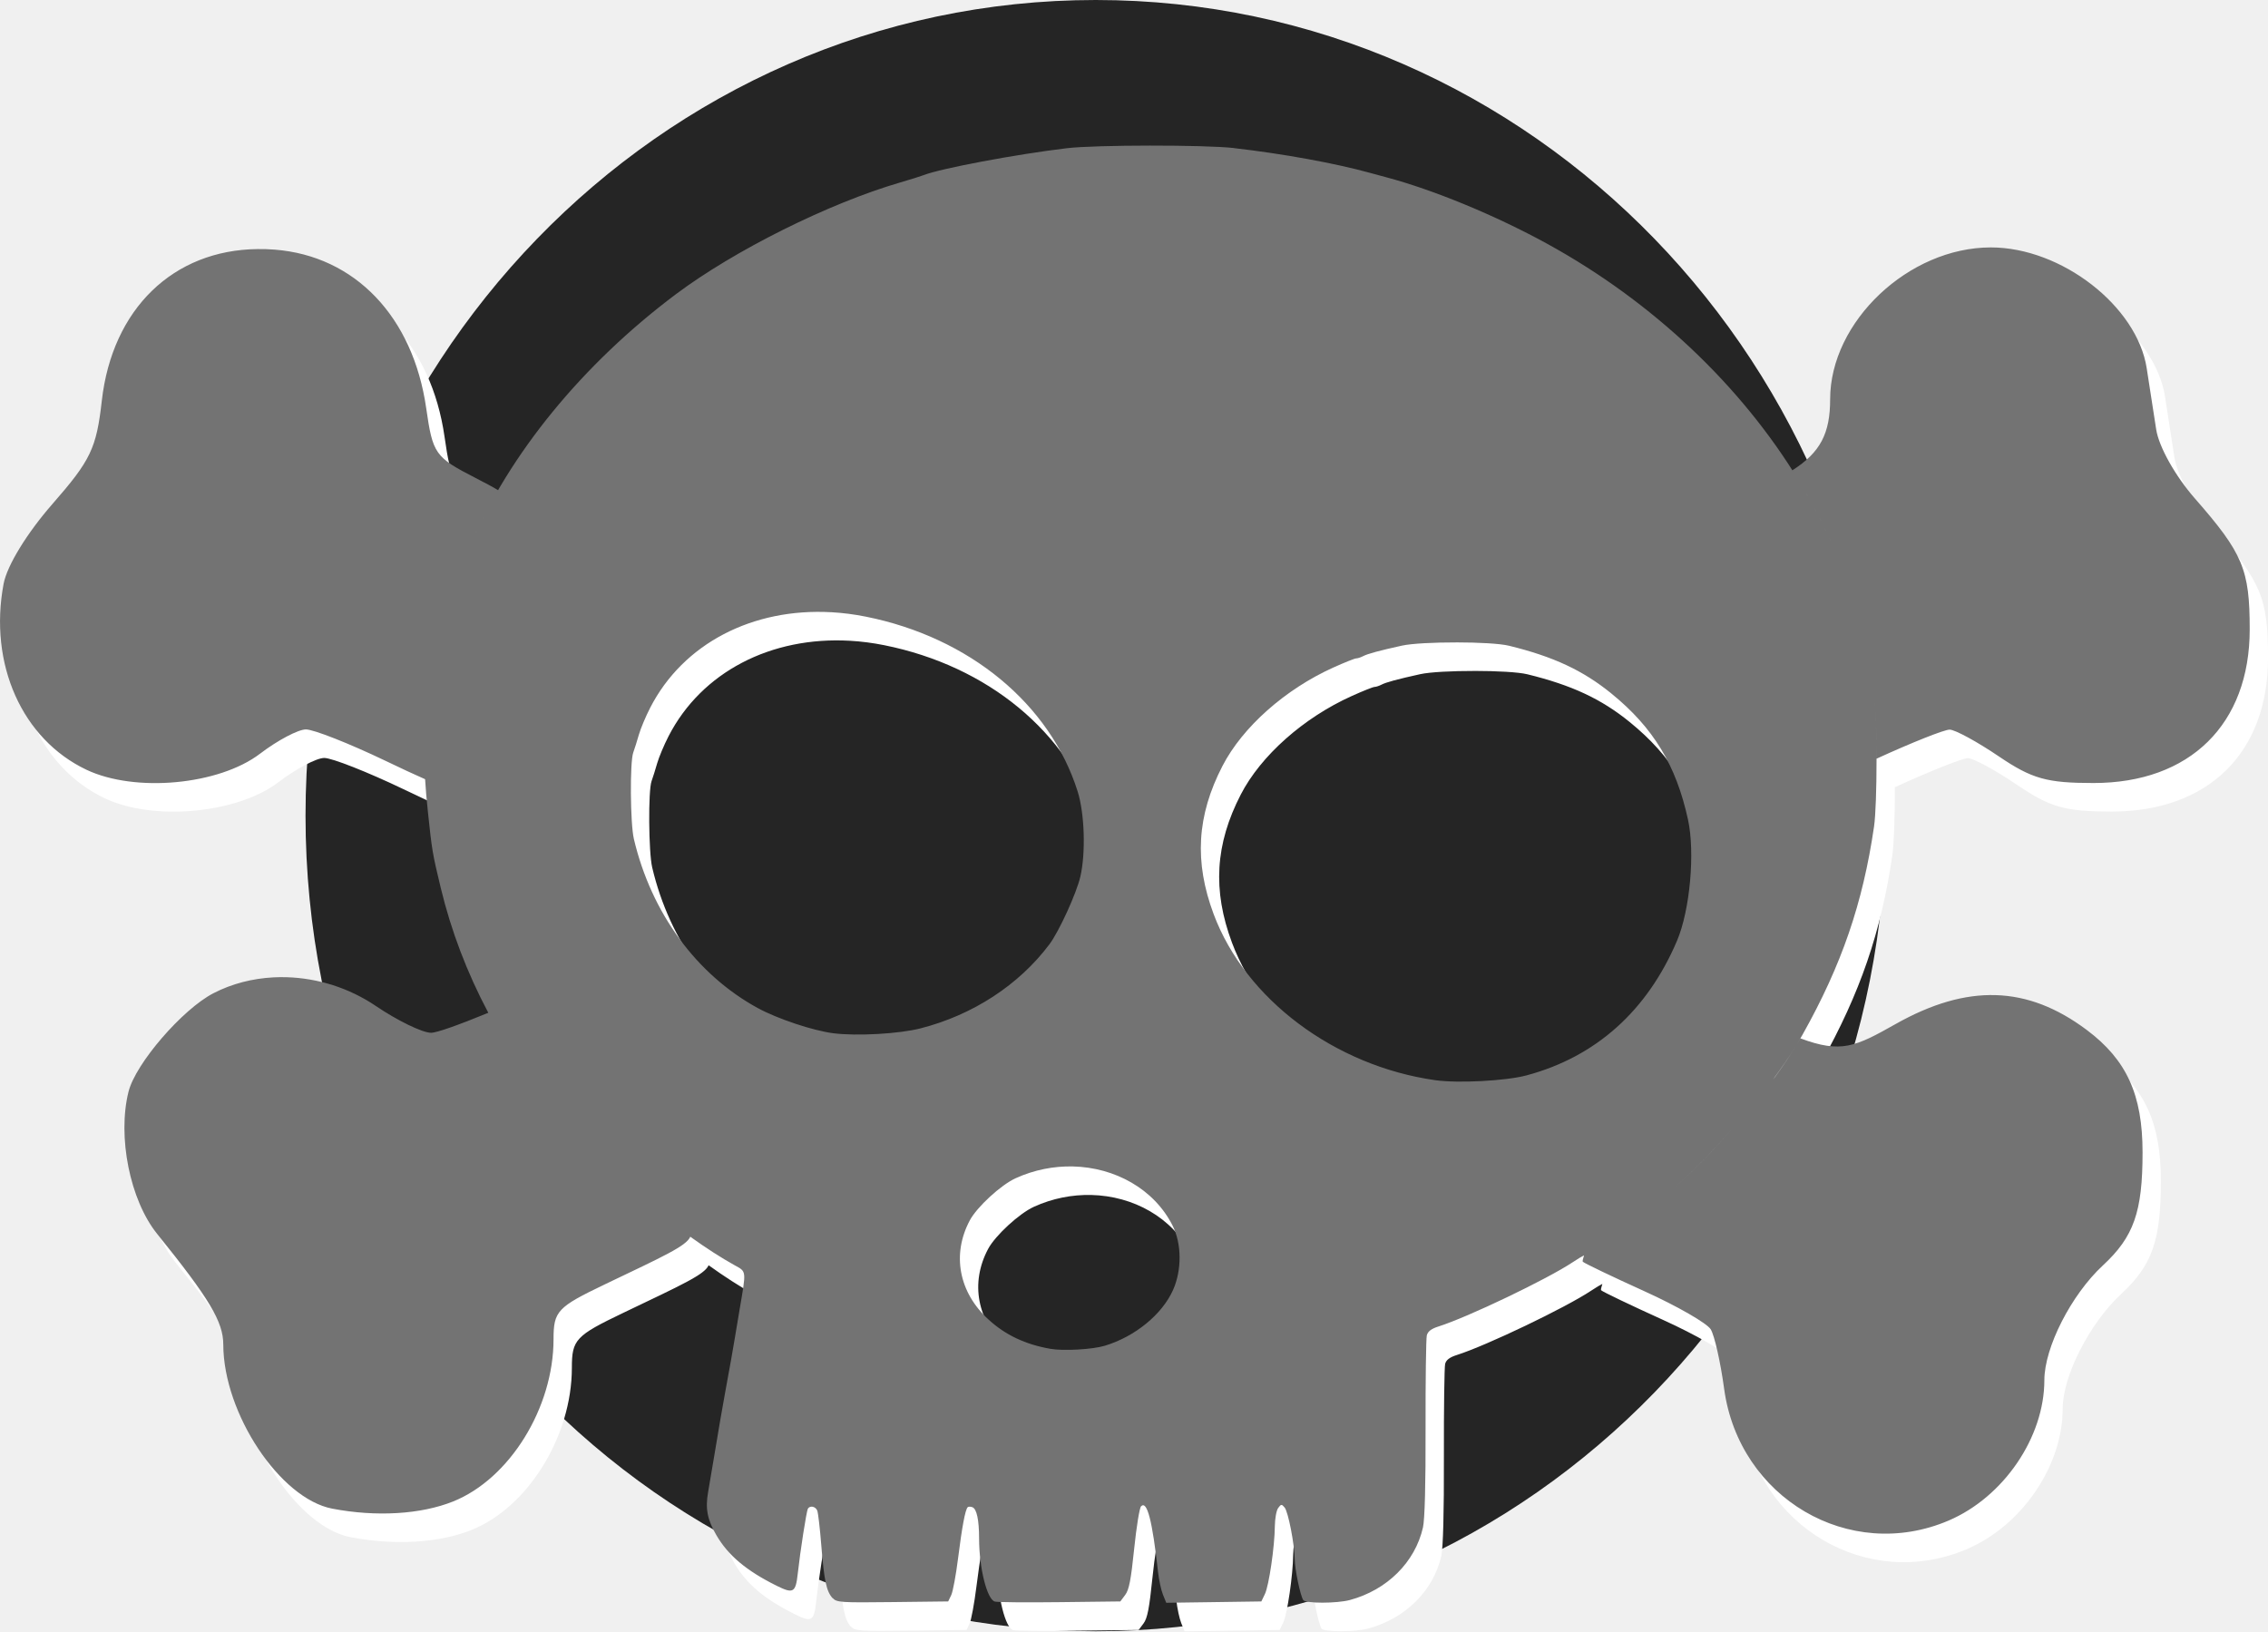
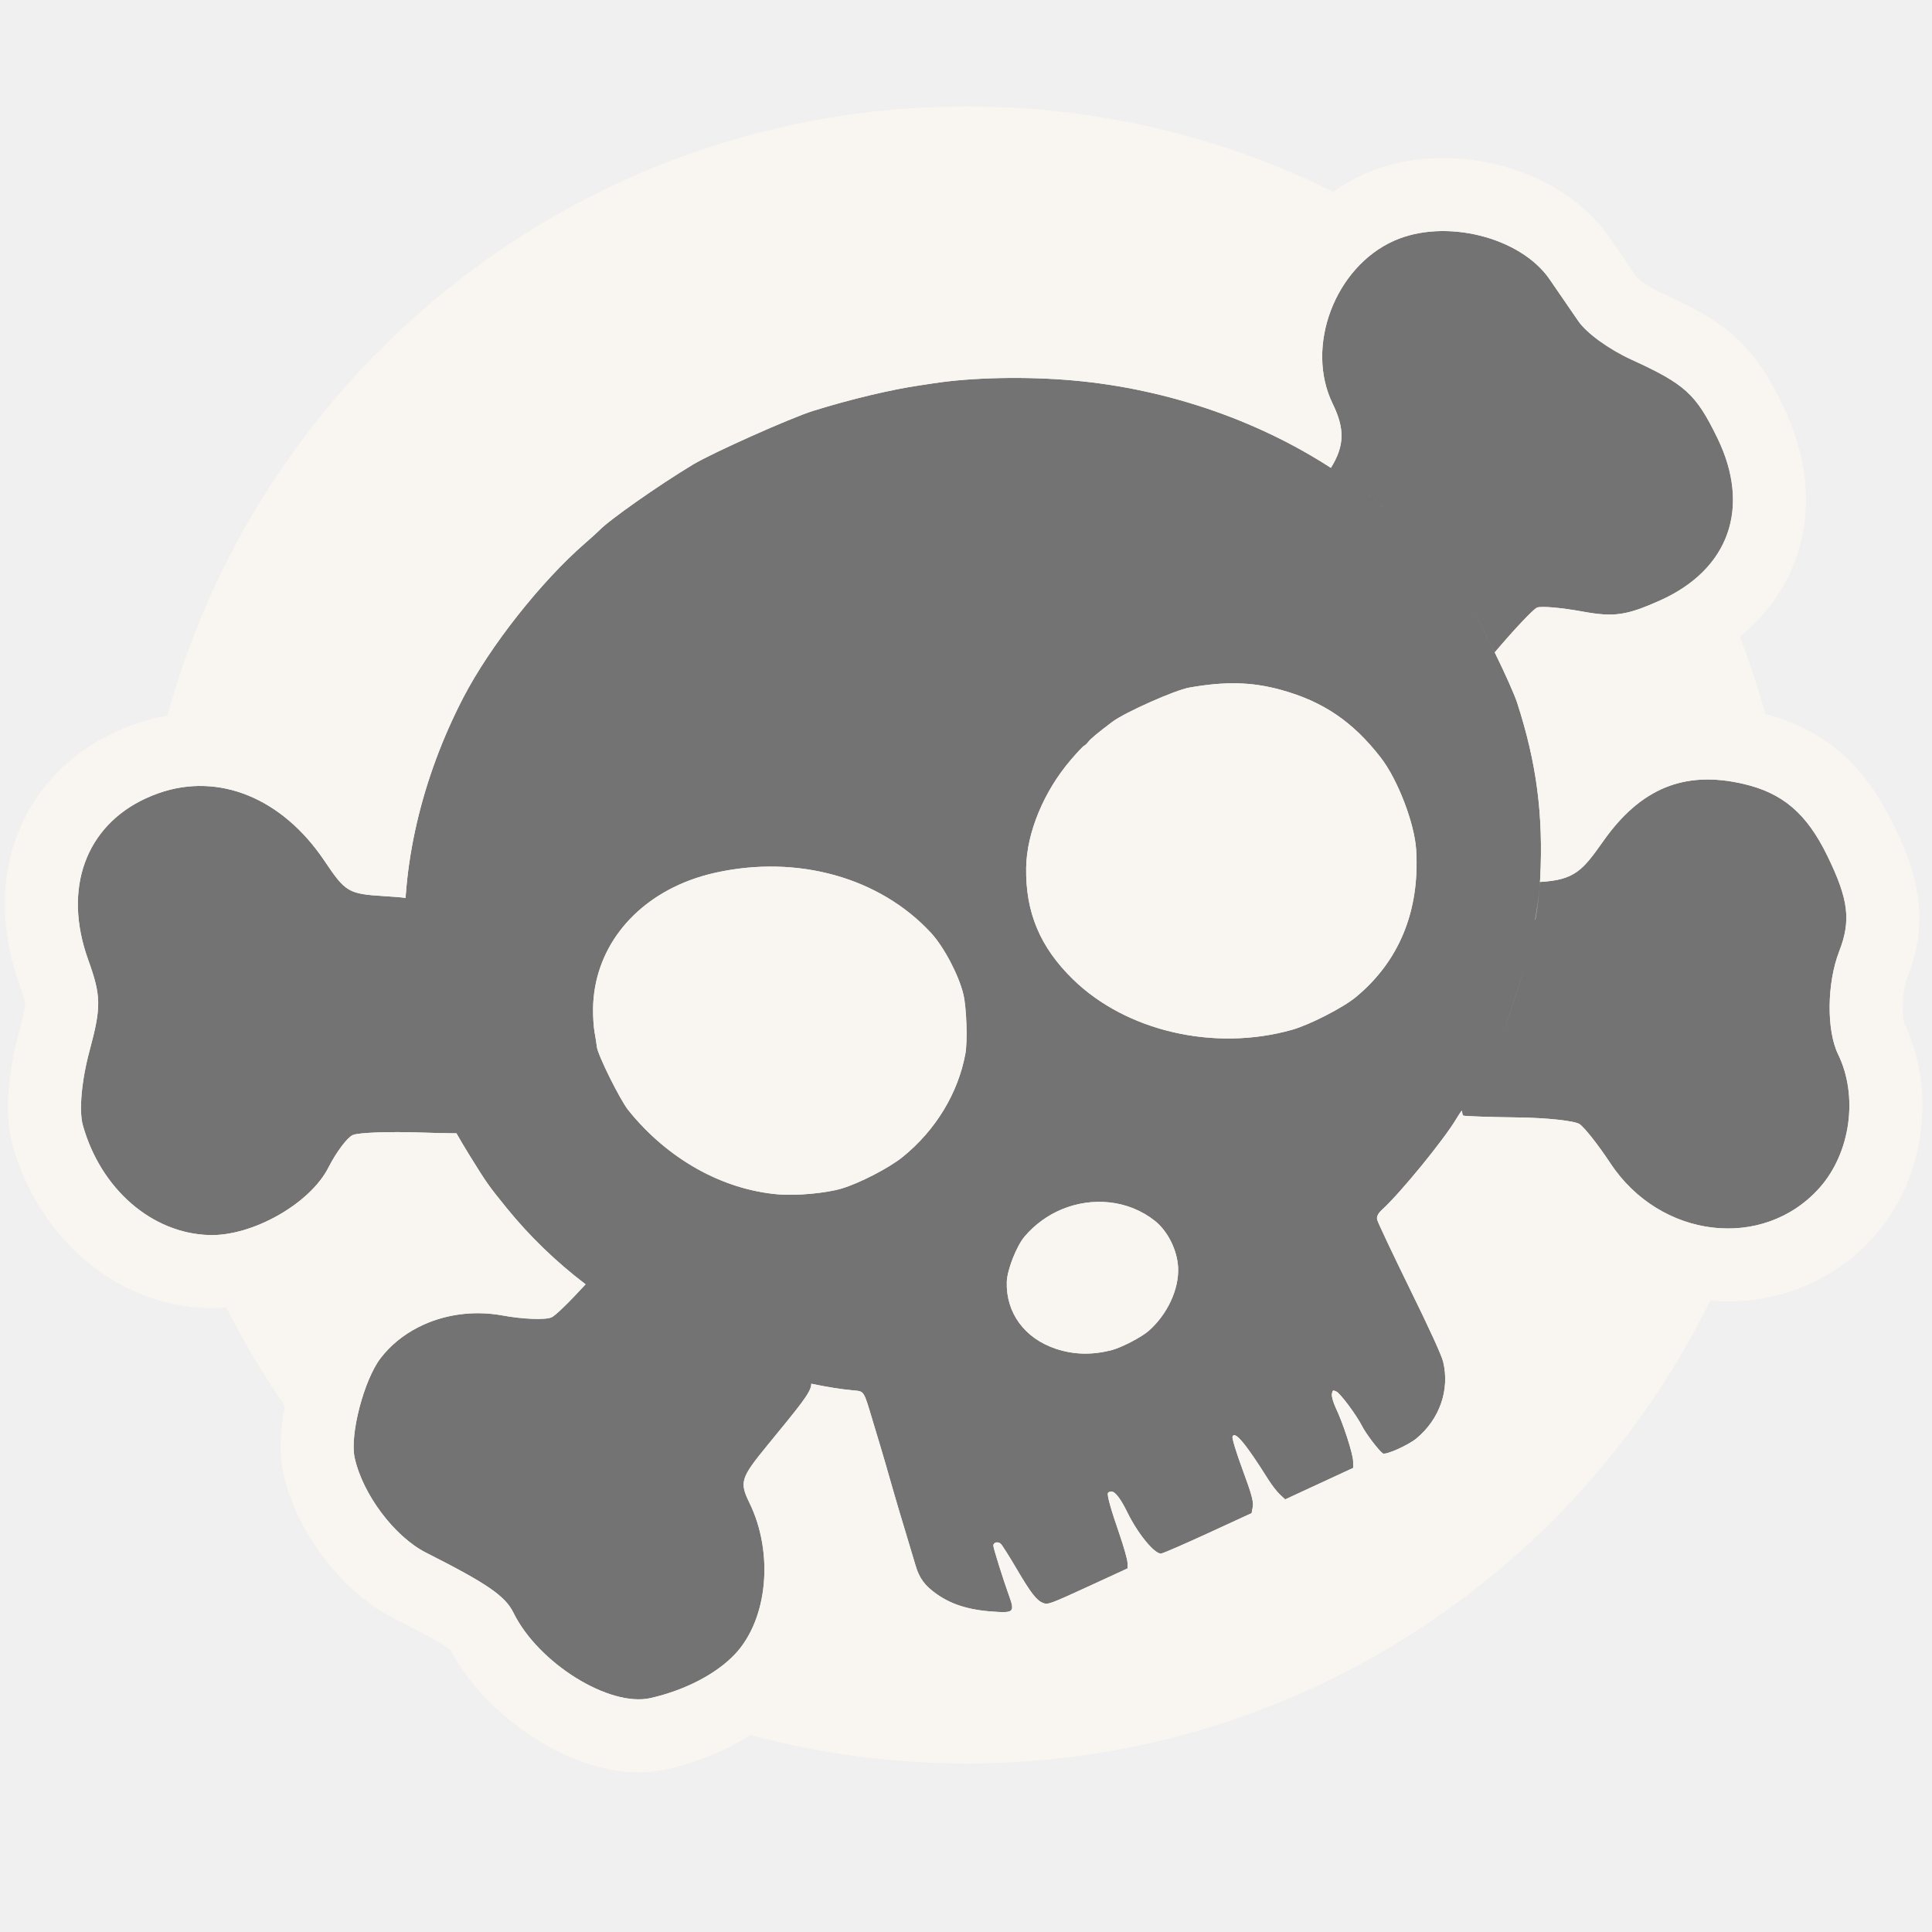
- <svg xmlns="http://www.w3.org/2000/svg" version="1.1" id="svg1" width="184.062" height="132.393" viewBox="0 0 184.062 132.393" xml:space="preserve">
-   <defs id="defs1" />
-   <g id="layer-MC0" transform="translate(1463.699,-907.0738)" style="display:inline">
-     <g id="g613" transform="matrix(0.724492,0,0,0.724492,717.3879,-169.4684)">
-       <ellipse style="fill:#252525;fill-opacity:1;stroke:none;stroke-width:14.525;stroke-dasharray:none;stroke-opacity:1;paint-order:markers stroke fill" id="path613" cx="-2887.76" cy="1577.295" rx="88.521" ry="91.368" />
-       <path id="path612" style="fill:#ffffff;stroke-width:6.458;paint-order:markers stroke fill" d="m -2870.216,1505.708 c -3.29,-0.374 -15.53,-0.365 -18.732,0.018 -5.692,0.679 -14.146,2.269 -16.051,3.018 -0.304,0.119 -1.486,0.49 -2.625,0.822 -7.989,2.331 -18.562,7.601 -25.135,12.529 -10.444,7.832 -18.657,17.88 -23.062,28.215 0.9,-2.111 1.958,-4.209 3.162,-6.279 -0.66,-0.396 -1.497,-0.838 -2.533,-1.371 -4.541,-2.337 -4.778,-2.671 -5.519,-7.824 -1.474,-10.243 -7.979,-17.045 -16.977,-17.75 -0.65,-0.051 -1.291,-0.072 -1.92,-0.062 v 0 c -9.427,0.109 -16.273,6.679 -17.441,17.002 -0.602,5.318 -1.24,6.653 -5.519,11.543 -2.879,3.29 -5.099,6.92 -5.482,8.961 -1.685,8.979 2.071,17.4 9.283,20.822 5.446,2.584 14.838,1.715 19.447,-1.801 1.959,-1.494 4.271,-2.717 5.137,-2.717 0.866,0 4.86,1.575 8.877,3.5 1.802,0.864 3.275,1.554 4.473,2.076 0.061,1.065 0.163,2.222 0.307,3.594 0.455,4.351 0.517,4.731 1.441,8.561 1.169,4.843 2.942,9.505 5.332,14.012 -3.291,1.354 -5.802,2.247 -6.416,2.24 -0.978,-0.01 -3.757,-1.36 -6.178,-3 -2.997,-2.031 -6.512,-3.12 -9.982,-3.225 -0.496,-0.015 -0.99,-0.01 -1.482,0.016 -2.363,0.122 -4.668,0.71 -6.736,1.779 -3.475,1.797 -8.716,7.872 -9.506,11.02 -1.268,5.053 0.163,12.167 3.207,15.94 5.859,7.262 7.401,9.841 7.406,12.387 0.016,7.722 6.355,17.269 12.209,18.391 4.911,0.941 9.91,0.646 13.525,-0.801 6.336,-2.535 11.26,-10.486 11.26,-18.18 0,-3.145 0.42,-3.595 5.75,-6.146 6.609,-3.164 9.105,-4.281 9.57,-5.334 1.757,1.259 3.448,2.354 4.955,3.188 1.352,0.747 1.326,0.527 0.57,4.949 -0.169,0.987 -0.408,2.416 -0.531,3.176 -0.21,1.288 -0.557,3.235 -1.105,6.215 -0.318,1.725 -0.729,4.117 -1.211,7.043 -0.225,1.367 -0.533,3.184 -0.684,4.037 -0.328,1.859 -0.087,3.091 0.941,4.846 1.33,2.269 3.368,3.974 6.752,5.652 1.847,0.915 2.117,0.76 2.35,-1.365 0.272,-2.488 0.981,-7.029 1.135,-7.279 0.239,-0.387 0.87,-0.253 1.053,0.225 0.096,0.249 0.3,2.02 0.453,3.936 0.314,3.908 0.571,5.106 1.262,5.869 l 0.01,-0.016 c 0.444,0.491 0.882,0.52 6.707,0.451 l 6.232,-0.074 0.34,-0.709 c 0.187,-0.39 0.533,-2.254 0.769,-4.143 0.438,-3.496 0.802,-5.429 1.072,-5.699 0.083,-0.081 0.324,-0.083 0.537,0 0.477,0.183 0.742,1.428 0.742,3.494 10e-5,3.298 0.891,6.859 1.772,7.074 0.316,0.083 3.607,0.108 7.312,0.064 l 6.738,-0.08 0.547,-0.732 c 0.432,-0.578 0.643,-1.665 1.004,-5.172 0.251,-2.442 0.599,-4.581 0.771,-4.754 0.676,-0.676 1.261,1.586 1.9,7.344 0.101,0.911 0.352,2.063 0.555,2.561 l 0.369,0.904 5.324,-0.074 5.326,-0.076 0.399,-0.828 c 0.454,-0.943 1.093,-5.318 1.113,-7.611 0.01,-0.845 0.175,-1.759 0.373,-2.029 0.326,-0.445 0.395,-0.449 0.723,-0.055 0.403,0.485 1.109,4.119 1.133,5.828 0.015,1.128 0.614,3.996 0.947,4.535 0.242,0.4 3.769,0.394 5.231,0 4.17,-1.125 7.301,-4.235 8.186,-8.129 0.201,-0.886 0.31,-4.81 0.291,-11.125 -0.012,-5.366 0.053,-10.043 0.139,-10.391 0.111,-0.443 0.505,-0.743 1.312,-0.998 3.297,-1.043 12.175,-5.295 15.045,-7.205 0.562,-0.374 1.071,-0.679 1.256,-0.76 -0.129,0.401 -0.183,0.651 -0.143,0.709 0.18,0.18 3.304,1.676 6.943,3.326 3.639,1.65 6.965,3.562 7.389,4.248 0.424,0.686 1.1,3.683 1.504,6.656 1.663,12.251 14.043,19.519 25.152,14.766 6.157,-2.634 10.719,-9.328 10.719,-15.729 0,-3.659 3.015,-9.569 6.555,-12.848 3.467,-3.211 4.445,-5.997 4.445,-12.662 0,-6.461 -1.782,-10.369 -6.25,-13.717 -3.332,-2.496 -6.675,-3.795 -10.193,-3.902 v 0 c -3.518,-0.107 -7.212,0.977 -11.238,3.25 -4.513,2.547 -6.082,3.287 -10.646,1.596 -0.145,0.25 -0.295,0.504 -0.451,0.76 -0.701,1.15 -1.511,2.353 -2.4,3.578 -0.056,0.078 -0.134,0.157 -0.191,0.234 0.954,-1.303 1.848,-2.592 2.592,-3.812 0.249,-0.409 0.484,-0.811 0.705,-1.205 4.37,-7.798 6.734,-14.678 7.992,-23.275 0.372,-2.579 0.376,-12.204 0,-14.787 -0.733,-5.037 -2.27,-11.162 -3.547,-14.141 1.277,2.978 2.814,9.104 3.547,14.141 0.183,1.261 0.277,4.199 0.281,7.176 3.979,-1.821 7.607,-3.265 8.193,-3.256 0.61,0.01 3.09,1.36 5.51,3 3.712,2.515 5.37,2.981 10.601,2.981 10.804,0 17.498,-6.584 17.498,-17.213 0,-6.707 -0.755,-8.512 -6.131,-14.65 -2.203,-2.515 -4.044,-5.798 -4.346,-7.75 -0.288,-1.863 -0.766,-4.949 -1.062,-6.857 -1.082,-6.959 -9.562,-13.529 -17.461,-13.529 -9.206,0 -18,8.312 -18,17.016 0,3.779 -1.066,5.934 -4.227,7.949 0.25,0.393 0.494,0.787 0.734,1.184 0.643,1.061 1.253,2.135 1.826,3.219 0.787,1.489 1.507,2.997 2.154,4.521 -1.118,-2.634 -2.453,-5.221 -3.981,-7.74 -6.462,-10.654 -16.399,-20.081 -28.189,-26.551 -5.802,-3.184 -12.748,-6.052 -18.08,-7.467 -0.532,-0.141 -1.339,-0.36 -1.795,-0.486 -3.921,-1.082 -9.715,-2.137 -15.209,-2.768 z m -45.078,51.998 c 1.261,0.072 2.543,0.236 3.838,0.496 11.599,2.325 20.634,9.786 23.723,19.59 0.776,2.464 0.915,6.869 0.301,9.529 -0.432,1.871 -2.384,6.141 -3.467,7.586 -3.406,4.544 -8.574,7.915 -14.434,9.414 -2.409,0.617 -7.148,0.882 -9.766,0.549 -2.277,-0.29 -6.237,-1.609 -8.453,-2.814 -6.868,-3.738 -11.945,-10.665 -13.895,-18.955 -0.407,-1.734 -0.458,-8.612 -0.07,-9.674 0.149,-0.41 0.43,-1.305 0.625,-1.988 0.195,-0.684 0.768,-2.05 1.275,-3.037 3.701,-7.205 11.494,-11.2 20.322,-10.695 z m 69.957,3.379 c 2.474,0 4.923,0.129 5.932,0.377 4.981,1.222 8.274,2.761 11.469,5.359 4.689,3.814 7.244,8.021 8.572,14.125 0.804,3.695 0.218,10.148 -1.23,13.557 -3.337,7.855 -9.09,13.003 -16.859,15.086 -2.315,0.62 -7.672,0.901 -10.236,0.537 -11.266,-1.601 -21.25,-9.081 -24.807,-18.586 -2.198,-5.875 -1.892,-11.047 0.984,-16.615 2.249,-4.354 7.024,-8.594 12.418,-11.025 1.247,-0.562 2.398,-1.023 2.559,-1.023 0.16,0 0.506,-0.111 0.769,-0.248 0.524,-0.272 1.787,-0.615 4.348,-1.18 1.109,-0.244 3.608,-0.365 6.082,-0.361 z m 31.051,54.371 c -2.281,2.582 -4.677,5.064 -7.092,7.141 2.401,-2.065 4.822,-4.574 7.092,-7.141 z m -73.981,4.334 c 4.704,0.111 9.084,2.517 11.162,6.617 1.027,2.03 1.052,4.975 0.061,7.207 -1.225,2.755 -4.255,5.234 -7.658,6.264 -1.373,0.413 -4.612,0.599 -6.076,0.344 -2.81,-0.489 -5.047,-1.548 -6.943,-3.281 -3.329,-3.044 -4.131,-7.294 -2.094,-11.113 0.799,-1.497 3.478,-3.962 5.119,-4.711 2.086,-0.953 4.291,-1.377 6.43,-1.326 z" />
-       <path id="path612-4" style="display:inline;fill:#737373;fill-opacity:1;stroke-width:6.458;paint-order:markers stroke fill" d="m -2872.269,1502.512 c -3.29,-0.374 -15.53,-0.365 -18.732,0.018 -5.692,0.679 -14.146,2.269 -16.051,3.018 -0.304,0.119 -1.486,0.49 -2.625,0.822 -7.989,2.331 -18.562,7.601 -25.135,12.529 -10.444,7.832 -18.657,17.88 -23.062,28.215 0.9,-2.111 1.958,-4.209 3.162,-6.279 -0.66,-0.396 -1.497,-0.838 -2.533,-1.371 -4.541,-2.337 -4.778,-2.671 -5.519,-7.824 -1.474,-10.243 -7.979,-17.045 -16.977,-17.75 -0.65,-0.051 -1.291,-0.072 -1.92,-0.062 v 0 c -9.427,0.109 -16.273,6.679 -17.441,17.002 -0.602,5.318 -1.24,6.653 -5.519,11.543 -2.879,3.29 -5.099,6.92 -5.482,8.961 -1.685,8.979 2.071,17.4 9.283,20.822 5.446,2.584 14.838,1.715 19.447,-1.801 1.959,-1.494 4.271,-2.717 5.137,-2.717 0.866,0 4.86,1.575 8.877,3.5 1.802,0.864 3.275,1.554 4.473,2.076 0.061,1.065 0.163,2.222 0.307,3.594 0.455,4.351 0.517,4.731 1.441,8.561 1.169,4.843 2.942,9.505 5.332,14.012 -3.291,1.354 -5.802,2.247 -6.416,2.24 -0.978,-0.01 -3.757,-1.36 -6.178,-3 -2.997,-2.031 -6.512,-3.12 -9.982,-3.225 -0.496,-0.015 -0.99,-0.01 -1.482,0.016 -2.363,0.122 -4.668,0.71 -6.736,1.779 -3.475,1.797 -8.716,7.872 -9.506,11.02 -1.268,5.053 0.163,12.167 3.207,15.94 5.859,7.262 7.401,9.841 7.406,12.387 0.016,7.722 6.355,17.269 12.209,18.391 4.911,0.941 9.91,0.646 13.525,-0.801 6.336,-2.535 11.26,-10.486 11.26,-18.18 0,-3.145 0.42,-3.595 5.75,-6.146 6.609,-3.164 9.105,-4.281 9.57,-5.334 1.757,1.259 3.448,2.354 4.955,3.188 1.352,0.747 1.326,0.527 0.57,4.949 -0.169,0.987 -0.408,2.416 -0.531,3.176 -0.21,1.288 -0.557,3.235 -1.105,6.215 -0.318,1.725 -0.729,4.117 -1.211,7.043 -0.225,1.367 -0.533,3.184 -0.684,4.037 -0.328,1.859 -0.087,3.091 0.941,4.846 1.33,2.269 3.368,3.974 6.752,5.652 1.847,0.915 2.117,0.76 2.35,-1.365 0.272,-2.488 0.981,-7.029 1.135,-7.279 0.239,-0.387 0.87,-0.253 1.053,0.225 0.096,0.249 0.3,2.02 0.453,3.936 0.314,3.908 0.571,5.106 1.262,5.869 l 0.01,-0.016 c 0.444,0.491 0.882,0.52 6.707,0.451 l 6.232,-0.074 0.34,-0.709 c 0.187,-0.39 0.533,-2.254 0.769,-4.143 0.438,-3.496 0.802,-5.429 1.072,-5.699 0.083,-0.081 0.324,-0.083 0.537,0 0.477,0.183 0.742,1.428 0.742,3.494 1e-4,3.298 0.891,6.859 1.772,7.074 0.316,0.083 3.607,0.108 7.312,0.064 l 6.738,-0.08 0.547,-0.732 c 0.432,-0.578 0.643,-1.665 1.004,-5.172 0.251,-2.442 0.599,-4.581 0.771,-4.754 0.676,-0.676 1.261,1.586 1.9,7.344 0.101,0.911 0.352,2.063 0.555,2.561 l 0.369,0.904 5.324,-0.074 5.326,-0.076 0.399,-0.828 c 0.454,-0.943 1.093,-5.318 1.113,-7.611 0.01,-0.845 0.175,-1.759 0.373,-2.029 0.326,-0.445 0.395,-0.449 0.723,-0.055 0.403,0.485 1.109,4.119 1.133,5.828 0.015,1.128 0.614,3.996 0.947,4.535 0.242,0.4 3.769,0.394 5.231,0 4.17,-1.125 7.301,-4.235 8.186,-8.129 0.201,-0.886 0.31,-4.81 0.291,-11.125 -0.012,-5.366 0.053,-10.043 0.139,-10.391 0.111,-0.443 0.505,-0.743 1.312,-0.998 3.297,-1.043 12.175,-5.295 15.045,-7.205 0.562,-0.374 1.071,-0.679 1.256,-0.76 -0.129,0.401 -0.183,0.651 -0.143,0.709 0.18,0.18 3.304,1.676 6.943,3.326 3.639,1.65 6.965,3.562 7.389,4.248 0.424,0.686 1.1,3.683 1.504,6.656 1.663,12.251 14.043,19.519 25.152,14.766 6.157,-2.634 10.719,-9.328 10.719,-15.729 0,-3.659 3.015,-9.569 6.555,-12.848 3.467,-3.211 4.445,-5.997 4.445,-12.662 0,-6.461 -1.782,-10.369 -6.25,-13.717 -3.332,-2.496 -6.675,-3.795 -10.193,-3.902 v 0 c -3.518,-0.107 -7.212,0.977 -11.238,3.25 -4.513,2.547 -6.082,3.287 -10.646,1.596 -0.145,0.25 -0.295,0.504 -0.451,0.76 -0.701,1.15 -1.511,2.353 -2.4,3.578 -0.056,0.078 -0.134,0.157 -0.191,0.234 0.954,-1.303 1.848,-2.592 2.592,-3.812 0.249,-0.409 0.484,-0.811 0.705,-1.205 4.37,-7.798 6.734,-14.678 7.992,-23.275 0.372,-2.579 0.376,-12.204 0,-14.787 -0.733,-5.037 -2.27,-11.162 -3.547,-14.141 1.277,2.978 2.814,9.104 3.547,14.141 0.183,1.261 0.277,4.199 0.281,7.176 3.979,-1.821 7.607,-3.265 8.193,-3.256 0.61,0.01 3.09,1.36 5.51,3 3.712,2.515 5.37,2.981 10.601,2.981 10.804,0 17.498,-6.584 17.498,-17.213 0,-6.707 -0.755,-8.512 -6.131,-14.65 -2.203,-2.515 -4.044,-5.798 -4.346,-7.75 -0.288,-1.863 -0.766,-4.949 -1.062,-6.857 -1.082,-6.959 -9.562,-13.529 -17.461,-13.529 -9.206,0 -18,8.312 -18,17.016 0,3.779 -1.066,5.934 -4.227,7.949 0.25,0.393 0.494,0.787 0.734,1.184 0.643,1.061 1.253,2.135 1.826,3.219 0.787,1.489 1.507,2.997 2.154,4.521 -1.118,-2.634 -2.453,-5.221 -3.981,-7.74 -6.462,-10.654 -16.399,-20.081 -28.189,-26.551 -5.802,-3.184 -12.748,-6.052 -18.08,-7.467 -0.532,-0.141 -1.339,-0.36 -1.795,-0.486 -3.921,-1.082 -9.715,-2.137 -15.209,-2.768 z m -45.078,51.998 c 1.261,0.072 2.543,0.236 3.838,0.496 11.599,2.325 20.634,9.786 23.723,19.59 0.776,2.464 0.915,6.869 0.301,9.529 -0.432,1.871 -2.384,6.141 -3.467,7.586 -3.406,4.544 -8.574,7.915 -14.434,9.414 -2.409,0.617 -7.148,0.882 -9.766,0.549 -2.277,-0.29 -6.237,-1.609 -8.453,-2.814 -6.868,-3.738 -11.945,-10.665 -13.895,-18.955 -0.407,-1.734 -0.458,-8.612 -0.07,-9.674 0.149,-0.41 0.43,-1.305 0.625,-1.988 0.195,-0.684 0.768,-2.05 1.275,-3.037 3.701,-7.205 11.494,-11.2 20.322,-10.695 z m 69.957,3.379 c 2.474,0 4.923,0.129 5.932,0.377 4.981,1.222 8.274,2.761 11.469,5.359 4.689,3.814 7.244,8.021 8.572,14.125 0.804,3.695 0.218,10.148 -1.23,13.557 -3.337,7.855 -9.09,13.003 -16.859,15.086 -2.315,0.62 -7.672,0.901 -10.236,0.537 -11.266,-1.601 -21.25,-9.081 -24.807,-18.586 -2.198,-5.875 -1.892,-11.047 0.984,-16.615 2.249,-4.354 7.024,-8.594 12.418,-11.025 1.247,-0.562 2.398,-1.023 2.559,-1.023 0.16,0 0.506,-0.111 0.769,-0.248 0.524,-0.272 1.787,-0.615 4.348,-1.18 1.109,-0.244 3.608,-0.365 6.082,-0.361 z m 31.051,54.371 c -2.281,2.582 -4.677,5.064 -7.092,7.141 2.401,-2.065 4.822,-4.574 7.092,-7.141 z m -73.981,4.334 c 4.704,0.111 9.084,2.517 11.162,6.617 1.027,2.03 1.052,4.975 0.061,7.207 -1.225,2.755 -4.255,5.234 -7.658,6.264 -1.373,0.413 -4.612,0.599 -6.076,0.344 -2.81,-0.489 -5.047,-1.548 -6.943,-3.281 -3.329,-3.044 -4.131,-7.294 -2.094,-11.113 0.799,-1.497 3.478,-3.962 5.119,-4.711 2.086,-0.953 4.291,-1.377 6.43,-1.326 z" />
+ <svg xmlns="http://www.w3.org/2000/svg" width="185" height="185" viewBox="0 0 185 185">
+   <defs>
+     <mask id="mask-1" maskUnits="userSpaceOnUse" color-interpolation="sRGB" x="-29.198" y="-37.347" width="253.994" height="255.253">
+       <g>
+         <polygon points="-27.198,102.84 97.8,-35.347 222.796,77.719 97.798,215.906" fill="#ffffff" />
+         <path d="M77.881 39.335 C75.741 40.004 68.206 43.367 66.352 44.486 C63.054 46.474 58.334 49.789 57.39 50.781 C57.239 50.939 56.625 51.496 56.025 52.017 C51.818 55.67 46.92 61.874 44.38 66.767 C40.345 74.542 38.362 83.095 38.81 90.782 C38.719 89.213 38.728 87.606 38.836 85.979 C38.309 85.911 37.658 85.864 36.857 85.814 C33.344 85.595 33.097 85.45 31.064 82.424 C27.021 76.407 20.935 73.927 15.178 75.954 C14.762 76.101 14.361 76.263 13.977 76.442 L13.977 76.442 C8.205 79.096 5.999 85.094 8.438 91.885 C9.695 95.384 9.71 96.396 8.571 100.636 C7.805 103.488 7.547 106.372 7.936 107.757 C9.646 113.849 14.535 118.097 20.024 118.264 C24.169 118.39 29.686 115.268 31.449 111.799 C32.198 110.326 33.248 108.924 33.781 108.687 C34.314 108.449 37.256 108.341 40.319 108.446 C41.693 108.493 42.811 108.521 43.708 108.52 C44.072 109.171 44.489 109.868 44.996 110.688 C46.608 113.292 46.763 113.512 48.503 115.659 C50.706 118.375 53.224 120.811 56.074 122.981 C54.462 124.733 53.188 125.981 52.809 126.145 C52.204 126.407 50.078 126.324 48.086 125.959 C45.619 125.509 43.121 125.79 40.952 126.677 C40.643 126.804 40.34 126.942 40.044 127.094 C38.626 127.819 37.386 128.82 36.44 130.057 C34.849 132.137 33.482 137.383 33.958 139.574 C34.723 143.089 37.781 147.156 40.81 148.685 C46.64 151.631 48.378 152.825 49.16 154.419 C51.534 159.256 58.357 163.501 62.306 162.598 C65.618 161.841 68.606 160.285 70.39 158.385 C73.516 155.058 74.115 148.722 71.762 143.899 C70.799 141.928 70.922 141.531 73.423 138.469 C76.524 134.672 77.72 133.287 77.684 132.499 C79.152 132.807 80.528 133.029 81.711 133.138 C82.772 133.235 82.688 133.105 83.576 136.084 C83.775 136.749 84.064 137.711 84.221 138.221 C84.486 139.086 84.868 140.402 85.442 142.42 C85.774 143.588 86.252 145.201 86.851 147.168 C87.13 148.086 87.497 149.309 87.665 149.886 C88.032 151.141 88.557 151.847 89.727 152.665 C91.241 153.723 93.017 154.233 95.615 154.356 C97.032 154.424 97.151 154.251 96.643 152.856 C96.051 151.221 95.098 148.18 95.116 147.98 C95.144 147.673 95.574 147.584 95.833 147.833 C95.968 147.963 96.635 149.017 97.316 150.175 C98.705 152.54 99.23 153.22 99.888 153.509 L99.89 153.496 C100.314 153.683 100.592 153.58 104.159 151.939 L107.974 150.182 L107.966 149.645 C107.961 149.349 107.605 148.086 107.173 146.837 C106.373 144.525 106.005 143.213 106.089 142.969 C106.116 142.897 106.263 142.83 106.419 142.823 C106.77 142.806 107.314 143.514 107.946 144.81 C108.955 146.876 110.593 148.865 111.201 148.758 C111.422 148.723 113.456 147.836 115.724 146.792 L119.849 144.893 L119.962 144.283 C120.05 143.803 119.848 143.063 118.998 140.766 C118.406 139.167 117.965 137.73 118.018 137.575 C118.228 136.965 119.28 138.222 121.435 141.657 C121.776 142.2 122.283 142.854 122.56 143.11 L123.064 143.576 L126.321 142.068 L129.577 140.56 L129.569 139.931 C129.561 139.215 128.615 136.297 127.926 134.854 C127.674 134.322 127.496 133.704 127.535 133.48 C127.6 133.111 127.641 133.09 127.963 133.247 C128.361 133.441 129.907 135.524 130.444 136.59 C130.798 137.292 132.045 138.927 132.415 139.173 C132.686 139.357 134.856 138.385 135.636 137.737 C137.86 135.889 138.837 133.08 138.19 130.396 C138.042 129.785 136.909 127.296 134.965 123.342 C133.316 119.981 131.925 117.032 131.872 116.79 C131.805 116.482 131.955 116.186 132.374 115.804 C134.086 114.246 138.252 109.145 139.435 107.16 C139.666 106.771 139.887 106.441 139.976 106.339 C140.019 106.626 140.062 106.798 140.105 106.823 C140.271 106.886 142.652 106.967 145.399 107.003 C148.144 107.038 150.777 107.325 151.249 107.638 C151.72 107.952 153.053 109.646 154.212 111.399 C158.984 118.623 168.832 119.783 174.219 113.755 C177.204 110.414 177.965 104.966 176.007 100.954 C174.887 98.66 174.936 94.127 176.112 91.101 C177.265 88.137 177.015 86.122 174.976 81.944 C172.999 77.893 170.706 75.932 166.93 75.06 C164.114 74.408 161.658 74.512 159.458 75.41 L159.458 75.41 C157.26 76.309 155.317 78.002 153.532 80.53 C151.533 83.366 150.792 84.26 147.464 84.452 C147.452 84.649 147.436 84.849 147.419 85.052 C147.339 85.966 147.208 86.942 147.035 87.954 C147.025 88.018 147 88.089 146.989 88.153 C147.178 87.075 147.334 86.021 147.419 85.052 C147.447 84.728 147.469 84.411 147.484 84.104 C147.79 78.016 147.14 73.054 145.285 67.32 C144.725 65.601 141.782 59.566 140.76 58.05 C138.768 55.094 135.948 51.675 134.25 50.158 C135.948 51.675 138.768 55.094 140.76 58.05 C141.259 58.79 142.216 60.606 143.129 62.471 C145.022 60.238 146.815 58.337 147.179 58.182 C147.557 58.02 149.497 58.187 151.489 58.551 C154.546 59.109 155.708 58.946 158.93 57.511 C165.584 54.547 167.691 48.582 164.439 41.919 C162.387 37.715 161.37 36.79 156.181 34.417 C154.055 33.444 151.917 31.892 151.134 30.75 C150.386 29.662 149.148 27.859 148.382 26.743 C145.585 22.678 138.353 20.886 133.489 23.053 C127.82 25.578 124.948 33.202 127.61 38.658 C128.767 41.027 128.769 42.671 127.44 44.801 C127.714 44.979 127.985 45.158 128.254 45.341 C128.975 45.83 129.679 46.336 130.364 46.859 C131.304 47.576 132.209 48.323 133.074 49.102 C131.579 47.758 129.966 46.502 128.254 45.341 C121.015 40.435 112.012 37.253 102.771 36.431 C98.223 36.027 93.068 36.135 89.352 36.71 C88.981 36.768 88.417 36.852 88.097 36.899 C85.352 37.296 81.461 38.224 77.884 39.336 Z M66.031 84.3 C66.829 84 67.669 83.751 68.547 83.558 C76.4 81.833 84.248 84.031 89.149 89.331 C90.381 90.662 91.814 93.385 92.25 95.221 C92.556 96.512 92.66 99.725 92.436 100.928 C91.728 104.711 89.578 108.242 86.428 110.79 C85.133 111.838 82.296 113.303 80.581 113.813 C79.091 114.256 76.248 114.515 74.515 114.367 C69.142 113.909 63.896 110.96 60.158 106.297 C59.377 105.321 57.241 101.024 57.156 100.252 C57.122 99.954 57.022 99.317 56.933 98.834 C56.842 98.352 56.779 97.338 56.789 96.58 C56.863 91.048 60.44 86.405 66.031 84.3 Z M110.146 67.225 C111.669 66.546 113.218 65.955 113.914 65.834 C117.356 65.234 119.854 65.295 122.617 66.047 C126.671 67.152 129.532 69.088 132.218 72.55 C133.844 74.646 135.456 78.852 135.607 81.386 C135.956 87.226 133.988 92.032 129.841 95.469 C128.606 96.493 125.392 98.139 123.701 98.614 C116.274 100.701 107.837 98.751 102.738 93.769 C99.587 90.688 98.193 87.362 98.261 83.083 C98.313 79.735 99.957 75.768 102.535 72.764 C103.131 72.069 103.699 71.464 103.797 71.42 C103.896 71.377 104.074 71.211 104.195 71.054 C104.434 70.739 105.108 70.178 106.512 69.121 C107.119 68.664 108.622 67.902 110.146 67.226 Z M145.903 92.79 C145.289 95.035 144.573 97.248 143.721 99.213 C144.568 97.259 145.29 95.022 145.903 92.79 Z M101.67 115.804 C104.602 114.584 108.034 114.89 110.569 116.89 C111.823 117.881 112.739 119.721 112.812 121.392 C112.9 123.454 111.792 125.841 110.013 127.42 C109.293 128.056 107.355 129.06 106.375 129.303 C104.494 129.767 102.793 129.717 101.095 129.151 C98.114 128.155 96.32 125.711 96.406 122.758 C96.439 121.6 97.335 119.32 98.117 118.4 C99.111 117.23 100.338 116.36 101.67 115.804 Z" fill="#000000" />
+       </g>
+     </mask>
+   </defs>
+   <g id="layer-MC0">
+     <circle cx="92.557" cy="89.527" r="79.34" fill="#f9f5f0" />
+     <g id="path612-4">
+       <path d="M77.881 39.335 C75.741 40.004 68.206 43.367 66.352 44.486 C63.054 46.474 58.334 49.789 57.39 50.781 C57.239 50.939 56.625 51.496 56.025 52.017 C51.818 55.67 46.92 61.874 44.38 66.767 C40.345 74.542 38.362 83.095 38.81 90.782 C38.719 89.213 38.728 87.606 38.836 85.979 C38.309 85.911 37.658 85.864 36.857 85.814 C33.344 85.595 33.097 85.45 31.064 82.424 C27.021 76.407 20.935 73.927 15.178 75.954 C14.762 76.101 14.361 76.263 13.977 76.442 L13.977 76.442 C8.205 79.096 5.999 85.094 8.438 91.885 C9.695 95.384 9.71 96.396 8.571 100.636 C7.805 103.488 7.547 106.372 7.936 107.757 C9.646 113.849 14.535 118.097 20.024 118.264 C24.169 118.39 29.686 115.268 31.449 111.799 C32.198 110.326 33.248 108.924 33.781 108.687 C34.314 108.449 37.256 108.341 40.319 108.446 C41.693 108.493 42.811 108.521 43.708 108.52 C44.072 109.171 44.489 109.868 44.996 110.688 C46.608 113.292 46.763 113.512 48.503 115.659 C50.706 118.375 53.224 120.811 56.074 122.981 C54.462 124.733 53.188 125.981 52.809 126.145 C52.204 126.407 50.078 126.324 48.086 125.959 C45.619 125.509 43.121 125.79 40.952 126.677 C40.643 126.804 40.34 126.942 40.044 127.094 C38.626 127.819 37.386 128.82 36.44 130.057 C34.849 132.137 33.482 137.383 33.958 139.574 C34.723 143.089 37.781 147.156 40.81 148.685 C46.64 151.631 48.378 152.825 49.16 154.419 C51.534 159.256 58.357 163.501 62.306 162.598 C65.618 161.841 68.606 160.285 70.39 158.385 C73.516 155.058 74.115 148.722 71.762 143.899 C70.799 141.928 70.922 141.531 73.423 138.469 C76.524 134.672 77.72 133.287 77.684 132.499 C79.152 132.807 80.528 133.029 81.711 133.138 C82.772 133.235 82.688 133.105 83.576 136.084 C83.775 136.749 84.064 137.711 84.221 138.221 C84.486 139.086 84.868 140.402 85.442 142.42 C85.774 143.588 86.252 145.201 86.851 147.168 C87.13 148.086 87.497 149.309 87.665 149.886 C88.032 151.141 88.557 151.847 89.727 152.665 C91.241 153.723 93.017 154.233 95.615 154.356 C97.032 154.424 97.151 154.251 96.643 152.856 C96.051 151.221 95.098 148.18 95.116 147.98 C95.144 147.673 95.574 147.584 95.833 147.833 C95.968 147.963 96.635 149.017 97.316 150.175 C98.705 152.54 99.23 153.22 99.888 153.509 L99.89 153.496 C100.314 153.683 100.592 153.58 104.159 151.939 L107.974 150.182 L107.966 149.645 C107.961 149.349 107.605 148.086 107.173 146.837 C106.373 144.525 106.005 143.213 106.089 142.969 C106.116 142.897 106.263 142.83 106.419 142.823 C106.77 142.806 107.314 143.514 107.946 144.81 C108.955 146.876 110.593 148.865 111.201 148.758 C111.422 148.723 113.456 147.836 115.724 146.792 L119.849 144.893 L119.962 144.283 C120.05 143.803 119.848 143.063 118.998 140.766 C118.406 139.167 117.965 137.73 118.018 137.575 C118.228 136.965 119.28 138.222 121.435 141.657 C121.776 142.2 122.283 142.854 122.56 143.11 L123.064 143.576 L126.321 142.068 L129.577 140.56 L129.569 139.931 C129.561 139.215 128.615 136.297 127.926 134.854 C127.674 134.322 127.496 133.704 127.535 133.48 C127.6 133.111 127.641 133.09 127.963 133.247 C128.361 133.441 129.907 135.524 130.444 136.59 C130.798 137.292 132.045 138.927 132.415 139.173 C132.686 139.357 134.856 138.385 135.636 137.737 C137.86 135.889 138.837 133.08 138.19 130.396 C138.042 129.785 136.909 127.296 134.965 123.342 C133.316 119.981 131.925 117.032 131.872 116.79 C131.805 116.482 131.955 116.186 132.374 115.804 C134.086 114.246 138.252 109.145 139.435 107.16 C139.666 106.771 139.887 106.441 139.976 106.339 C140.019 106.626 140.062 106.798 140.105 106.823 C140.271 106.886 142.652 106.967 145.399 107.003 C148.144 107.038 150.777 107.325 151.249 107.638 C151.72 107.952 153.053 109.646 154.212 111.399 C158.984 118.623 168.832 119.783 174.219 113.755 C177.204 110.414 177.965 104.966 176.007 100.954 C174.887 98.66 174.936 94.127 176.112 91.101 C177.265 88.137 177.015 86.122 174.976 81.944 C172.999 77.893 170.706 75.932 166.93 75.06 C164.114 74.408 161.658 74.512 159.458 75.41 L159.458 75.41 C157.26 76.309 155.317 78.002 153.532 80.53 C151.533 83.366 150.792 84.26 147.464 84.452 C147.452 84.649 147.436 84.849 147.419 85.052 C147.339 85.966 147.208 86.942 147.035 87.954 C147.025 88.018 147 88.089 146.989 88.153 C147.178 87.075 147.334 86.021 147.419 85.052 C147.447 84.728 147.469 84.411 147.484 84.104 C147.79 78.016 147.14 73.054 145.285 67.32 C144.725 65.601 141.782 59.566 140.76 58.05 C138.768 55.094 135.948 51.675 134.25 50.158 C135.948 51.675 138.768 55.094 140.76 58.05 C141.259 58.79 142.216 60.606 143.129 62.471 C145.022 60.238 146.815 58.337 147.179 58.182 C147.557 58.02 149.497 58.187 151.489 58.551 C154.546 59.109 155.708 58.946 158.93 57.511 C165.584 54.547 167.691 48.582 164.439 41.919 C162.387 37.715 161.37 36.79 156.181 34.417 C154.055 33.444 151.917 31.892 151.134 30.75 C150.386 29.662 149.148 27.859 148.382 26.743 C145.585 22.678 138.353 20.886 133.489 23.053 C127.82 25.578 124.948 33.202 127.61 38.658 C128.767 41.027 128.769 42.671 127.44 44.801 C127.714 44.979 127.985 45.158 128.254 45.341 C128.975 45.83 129.679 46.336 130.364 46.859 C131.304 47.576 132.209 48.323 133.074 49.102 C131.579 47.758 129.966 46.502 128.254 45.341 C121.015 40.435 112.012 37.253 102.771 36.431 C98.223 36.027 93.068 36.135 89.352 36.71 C88.981 36.768 88.417 36.852 88.097 36.899 C85.352 37.296 81.461 38.224 77.884 39.336 Z M66.031 84.3 C66.829 84 67.669 83.751 68.547 83.558 C76.4 81.833 84.248 84.031 89.149 89.331 C90.381 90.662 91.814 93.385 92.25 95.221 C92.556 96.512 92.66 99.725 92.436 100.928 C91.728 104.711 89.578 108.242 86.428 110.79 C85.133 111.838 82.296 113.303 80.581 113.813 C79.091 114.256 76.248 114.515 74.515 114.367 C69.142 113.909 63.896 110.96 60.158 106.297 C59.377 105.321 57.241 101.024 57.156 100.252 C57.122 99.954 57.022 99.317 56.933 98.834 C56.842 98.352 56.779 97.338 56.789 96.58 C56.863 91.048 60.44 86.405 66.031 84.3 Z M110.146 67.225 C111.669 66.546 113.218 65.955 113.914 65.834 C117.356 65.234 119.854 65.295 122.617 66.047 C126.671 67.152 129.532 69.088 132.218 72.55 C133.844 74.646 135.456 78.852 135.607 81.386 C135.956 87.226 133.988 92.032 129.841 95.469 C128.606 96.493 125.392 98.139 123.701 98.614 C116.274 100.701 107.837 98.751 102.738 93.769 C99.587 90.688 98.193 87.362 98.261 83.083 C98.313 79.735 99.957 75.768 102.535 72.764 C103.131 72.069 103.699 71.464 103.797 71.42 C103.896 71.377 104.074 71.211 104.195 71.054 C104.434 70.739 105.108 70.178 106.512 69.121 C107.119 68.664 108.622 67.902 110.146 67.226 Z M145.903 92.79 C145.289 95.035 144.573 97.248 143.721 99.213 C144.568 97.259 145.29 95.022 145.903 92.79 Z M101.67 115.804 C104.602 114.584 108.034 114.89 110.569 116.89 C111.823 117.881 112.739 119.721 112.812 121.392 C112.9 123.454 111.792 125.841 110.013 127.42 C109.293 128.056 107.355 129.06 106.375 129.303 C104.494 129.767 102.793 129.717 101.095 129.151 C98.114 128.155 96.32 125.711 96.406 122.758 C96.439 121.6 97.335 119.32 98.117 118.4 C99.111 117.23 100.338 116.36 101.67 115.804 Z" fill="#737373" />
+       <g mask="url(#mask-1)">
+         <g>
+           <path d="M77.881 39.335 C75.741 40.004 68.206 43.367 66.352 44.486 C63.054 46.474 58.334 49.789 57.39 50.781 C57.239 50.939 56.625 51.496 56.025 52.017 C51.818 55.67 46.92 61.874 44.38 66.767 C40.345 74.542 38.362 83.095 38.81 90.782 C38.719 89.213 38.728 87.606 38.836 85.979 C38.309 85.911 37.658 85.864 36.857 85.814 C33.344 85.595 33.097 85.45 31.064 82.424 C27.021 76.407 20.935 73.927 15.178 75.954 C14.762 76.101 14.361 76.263 13.977 76.442 L13.977 76.442 C8.205 79.096 5.999 85.094 8.438 91.885 C9.695 95.384 9.71 96.396 8.571 100.636 C7.805 103.488 7.547 106.372 7.936 107.757 C9.646 113.849 14.535 118.097 20.024 118.264 C24.169 118.39 29.686 115.268 31.449 111.799 C32.198 110.326 33.248 108.924 33.781 108.687 C34.314 108.449 37.256 108.341 40.319 108.446 C41.693 108.493 42.811 108.521 43.708 108.52 C44.072 109.171 44.489 109.868 44.996 110.688 C46.608 113.292 46.763 113.512 48.503 115.659 C50.706 118.375 53.224 120.811 56.074 122.981 C54.462 124.733 53.188 125.981 52.809 126.145 C52.204 126.407 50.078 126.324 48.086 125.959 C45.619 125.509 43.121 125.79 40.952 126.677 C40.643 126.804 40.34 126.942 40.044 127.094 C38.626 127.819 37.386 128.82 36.44 130.057 C34.849 132.137 33.482 137.383 33.958 139.574 C34.723 143.089 37.781 147.156 40.81 148.685 C46.64 151.631 48.378 152.825 49.16 154.419 C51.534 159.256 58.357 163.501 62.306 162.598 C65.618 161.841 68.606 160.285 70.39 158.385 C73.516 155.058 74.115 148.722 71.762 143.899 C70.799 141.928 70.922 141.531 73.423 138.469 C76.524 134.672 77.72 133.287 77.684 132.499 C79.152 132.807 80.528 133.029 81.711 133.138 C82.772 133.235 82.688 133.105 83.576 136.084 C83.775 136.749 84.064 137.711 84.221 138.221 C84.486 139.086 84.868 140.402 85.442 142.42 C85.774 143.588 86.252 145.201 86.851 147.168 C87.13 148.086 87.497 149.309 87.665 149.886 C88.032 151.141 88.557 151.847 89.727 152.665 C91.241 153.723 93.017 154.233 95.615 154.356 C97.032 154.424 97.151 154.251 96.643 152.856 C96.051 151.221 95.098 148.18 95.116 147.98 C95.144 147.673 95.574 147.584 95.833 147.833 C95.968 147.963 96.635 149.017 97.316 150.175 C98.705 152.54 99.23 153.22 99.888 153.509 L99.89 153.496 C100.314 153.683 100.592 153.58 104.159 151.939 L107.974 150.182 L107.966 149.645 C107.961 149.349 107.605 148.086 107.173 146.837 C106.373 144.525 106.005 143.213 106.089 142.969 C106.116 142.897 106.263 142.83 106.419 142.823 C106.77 142.806 107.314 143.514 107.946 144.81 C108.955 146.876 110.593 148.865 111.201 148.758 C111.422 148.723 113.456 147.836 115.724 146.792 L119.849 144.893 L119.962 144.283 C120.05 143.803 119.848 143.063 118.998 140.766 C118.406 139.167 117.965 137.73 118.018 137.575 C118.228 136.965 119.28 138.222 121.435 141.657 C121.776 142.2 122.283 142.854 122.56 143.11 L123.064 143.576 L126.321 142.068 L129.577 140.56 L129.569 139.931 C129.561 139.215 128.615 136.297 127.926 134.854 C127.674 134.322 127.496 133.704 127.535 133.48 C127.6 133.111 127.641 133.09 127.963 133.247 C128.361 133.441 129.907 135.524 130.444 136.59 C130.798 137.292 132.045 138.927 132.415 139.173 C132.686 139.357 134.856 138.385 135.636 137.737 C137.86 135.889 138.837 133.08 138.19 130.396 C138.042 129.785 136.909 127.296 134.965 123.342 C133.316 119.981 131.925 117.032 131.872 116.79 C131.805 116.482 131.955 116.186 132.374 115.804 C134.086 114.246 138.252 109.145 139.435 107.16 C139.666 106.771 139.887 106.441 139.976 106.339 C140.019 106.626 140.062 106.798 140.105 106.823 C140.271 106.886 142.652 106.967 145.399 107.003 C148.144 107.038 150.777 107.325 151.249 107.638 C151.72 107.952 153.053 109.646 154.212 111.399 C158.984 118.623 168.832 119.783 174.219 113.755 C177.204 110.414 177.965 104.966 176.007 100.954 C174.887 98.66 174.936 94.127 176.112 91.101 C177.265 88.137 177.015 86.122 174.976 81.944 C172.999 77.893 170.706 75.932 166.93 75.06 C164.114 74.408 161.658 74.512 159.458 75.41 L159.458 75.41 C157.26 76.309 155.317 78.002 153.532 80.53 C151.533 83.366 150.792 84.26 147.464 84.452 C147.452 84.649 147.436 84.849 147.419 85.052 C147.339 85.966 147.208 86.942 147.035 87.954 C147.025 88.018 147 88.089 146.989 88.153 C147.178 87.075 147.334 86.021 147.419 85.052 C147.447 84.728 147.469 84.411 147.484 84.104 C147.79 78.016 147.14 73.054 145.285 67.32 C144.725 65.601 141.782 59.566 140.76 58.05 C138.768 55.094 135.948 51.675 134.25 50.158 C135.948 51.675 138.768 55.094 140.76 58.05 C141.259 58.79 142.216 60.606 143.129 62.471 C145.022 60.238 146.815 58.337 147.179 58.182 C147.557 58.02 149.497 58.187 151.489 58.551 C154.546 59.109 155.708 58.946 158.93 57.511 C165.584 54.547 167.691 48.582 164.439 41.919 C162.387 37.715 161.37 36.79 156.181 34.417 C154.055 33.444 151.917 31.892 151.134 30.75 C150.386 29.662 149.148 27.859 148.382 26.743 C145.585 22.678 138.353 20.886 133.489 23.053 C127.82 25.578 124.948 33.202 127.61 38.658 C128.767 41.027 128.769 42.671 127.44 44.801 C127.714 44.979 127.985 45.158 128.254 45.341 C128.975 45.83 129.679 46.336 130.364 46.859 C131.304 47.576 132.209 48.323 133.074 49.102 C131.579 47.758 129.966 46.502 128.254 45.341 C121.015 40.435 112.012 37.253 102.771 36.431 C98.223 36.027 93.068 36.135 89.352 36.71 C88.981 36.768 88.417 36.852 88.097 36.899 C85.352 37.296 81.461 38.224 77.884 39.336 Z M66.031 84.3 C66.829 84 67.669 83.751 68.547 83.558 C76.4 81.833 84.248 84.031 89.149 89.331 C90.381 90.662 91.814 93.385 92.25 95.221 C92.556 96.512 92.66 99.725 92.436 100.928 C91.728 104.711 89.578 108.242 86.428 110.79 C85.133 111.838 82.296 113.303 80.581 113.813 C79.091 114.256 76.248 114.515 74.515 114.367 C69.142 113.909 63.896 110.96 60.158 106.297 C59.377 105.321 57.241 101.024 57.156 100.252 C57.122 99.954 57.022 99.317 56.933 98.834 C56.842 98.352 56.779 97.338 56.789 96.58 C56.863 91.048 60.44 86.405 66.031 84.3 Z M110.146 67.225 C111.669 66.546 113.218 65.955 113.914 65.834 C117.356 65.234 119.854 65.295 122.617 66.047 C126.671 67.152 129.532 69.088 132.218 72.55 C133.844 74.646 135.456 78.852 135.607 81.386 C135.956 87.226 133.988 92.032 129.841 95.469 C128.606 96.493 125.392 98.139 123.701 98.614 C116.274 100.701 107.837 98.751 102.738 93.769 C99.587 90.688 98.193 87.362 98.261 83.083 C98.313 79.735 99.957 75.768 102.535 72.764 C103.131 72.069 103.699 71.464 103.797 71.42 C103.896 71.377 104.074 71.211 104.195 71.054 C104.434 70.739 105.108 70.178 106.512 69.121 C107.119 68.664 108.622 67.902 110.146 67.226 Z M145.903 92.79 C145.289 95.035 144.573 97.248 143.721 99.213 C144.568 97.259 145.29 95.022 145.903 92.79 Z M101.67 115.804 C104.602 114.584 108.034 114.89 110.569 116.89 C111.823 117.881 112.739 119.721 112.812 121.392 C112.9 123.454 111.792 125.841 110.013 127.42 C109.293 128.056 107.355 129.06 106.375 129.303 C104.494 129.767 102.793 129.717 101.095 129.151 C98.114 128.155 96.32 125.711 96.406 122.758 C96.439 121.6 97.335 119.32 98.117 118.4 C99.111 117.23 100.338 116.36 101.67 115.804 Z" fill="none" stroke="#f9f5f0" stroke-width="14" stroke-linecap="round" stroke-linejoin="round" />
+         </g>
+       </g>
    </g>
  </g>
-   <pattern id="b-2" width="41" height="41" patternUnits="userSpaceOnUse">
-     <circle fill="#ffffff" cx="20.5" cy="20.5" r="20.5" id="circle2" />
-   </pattern>
</svg>
